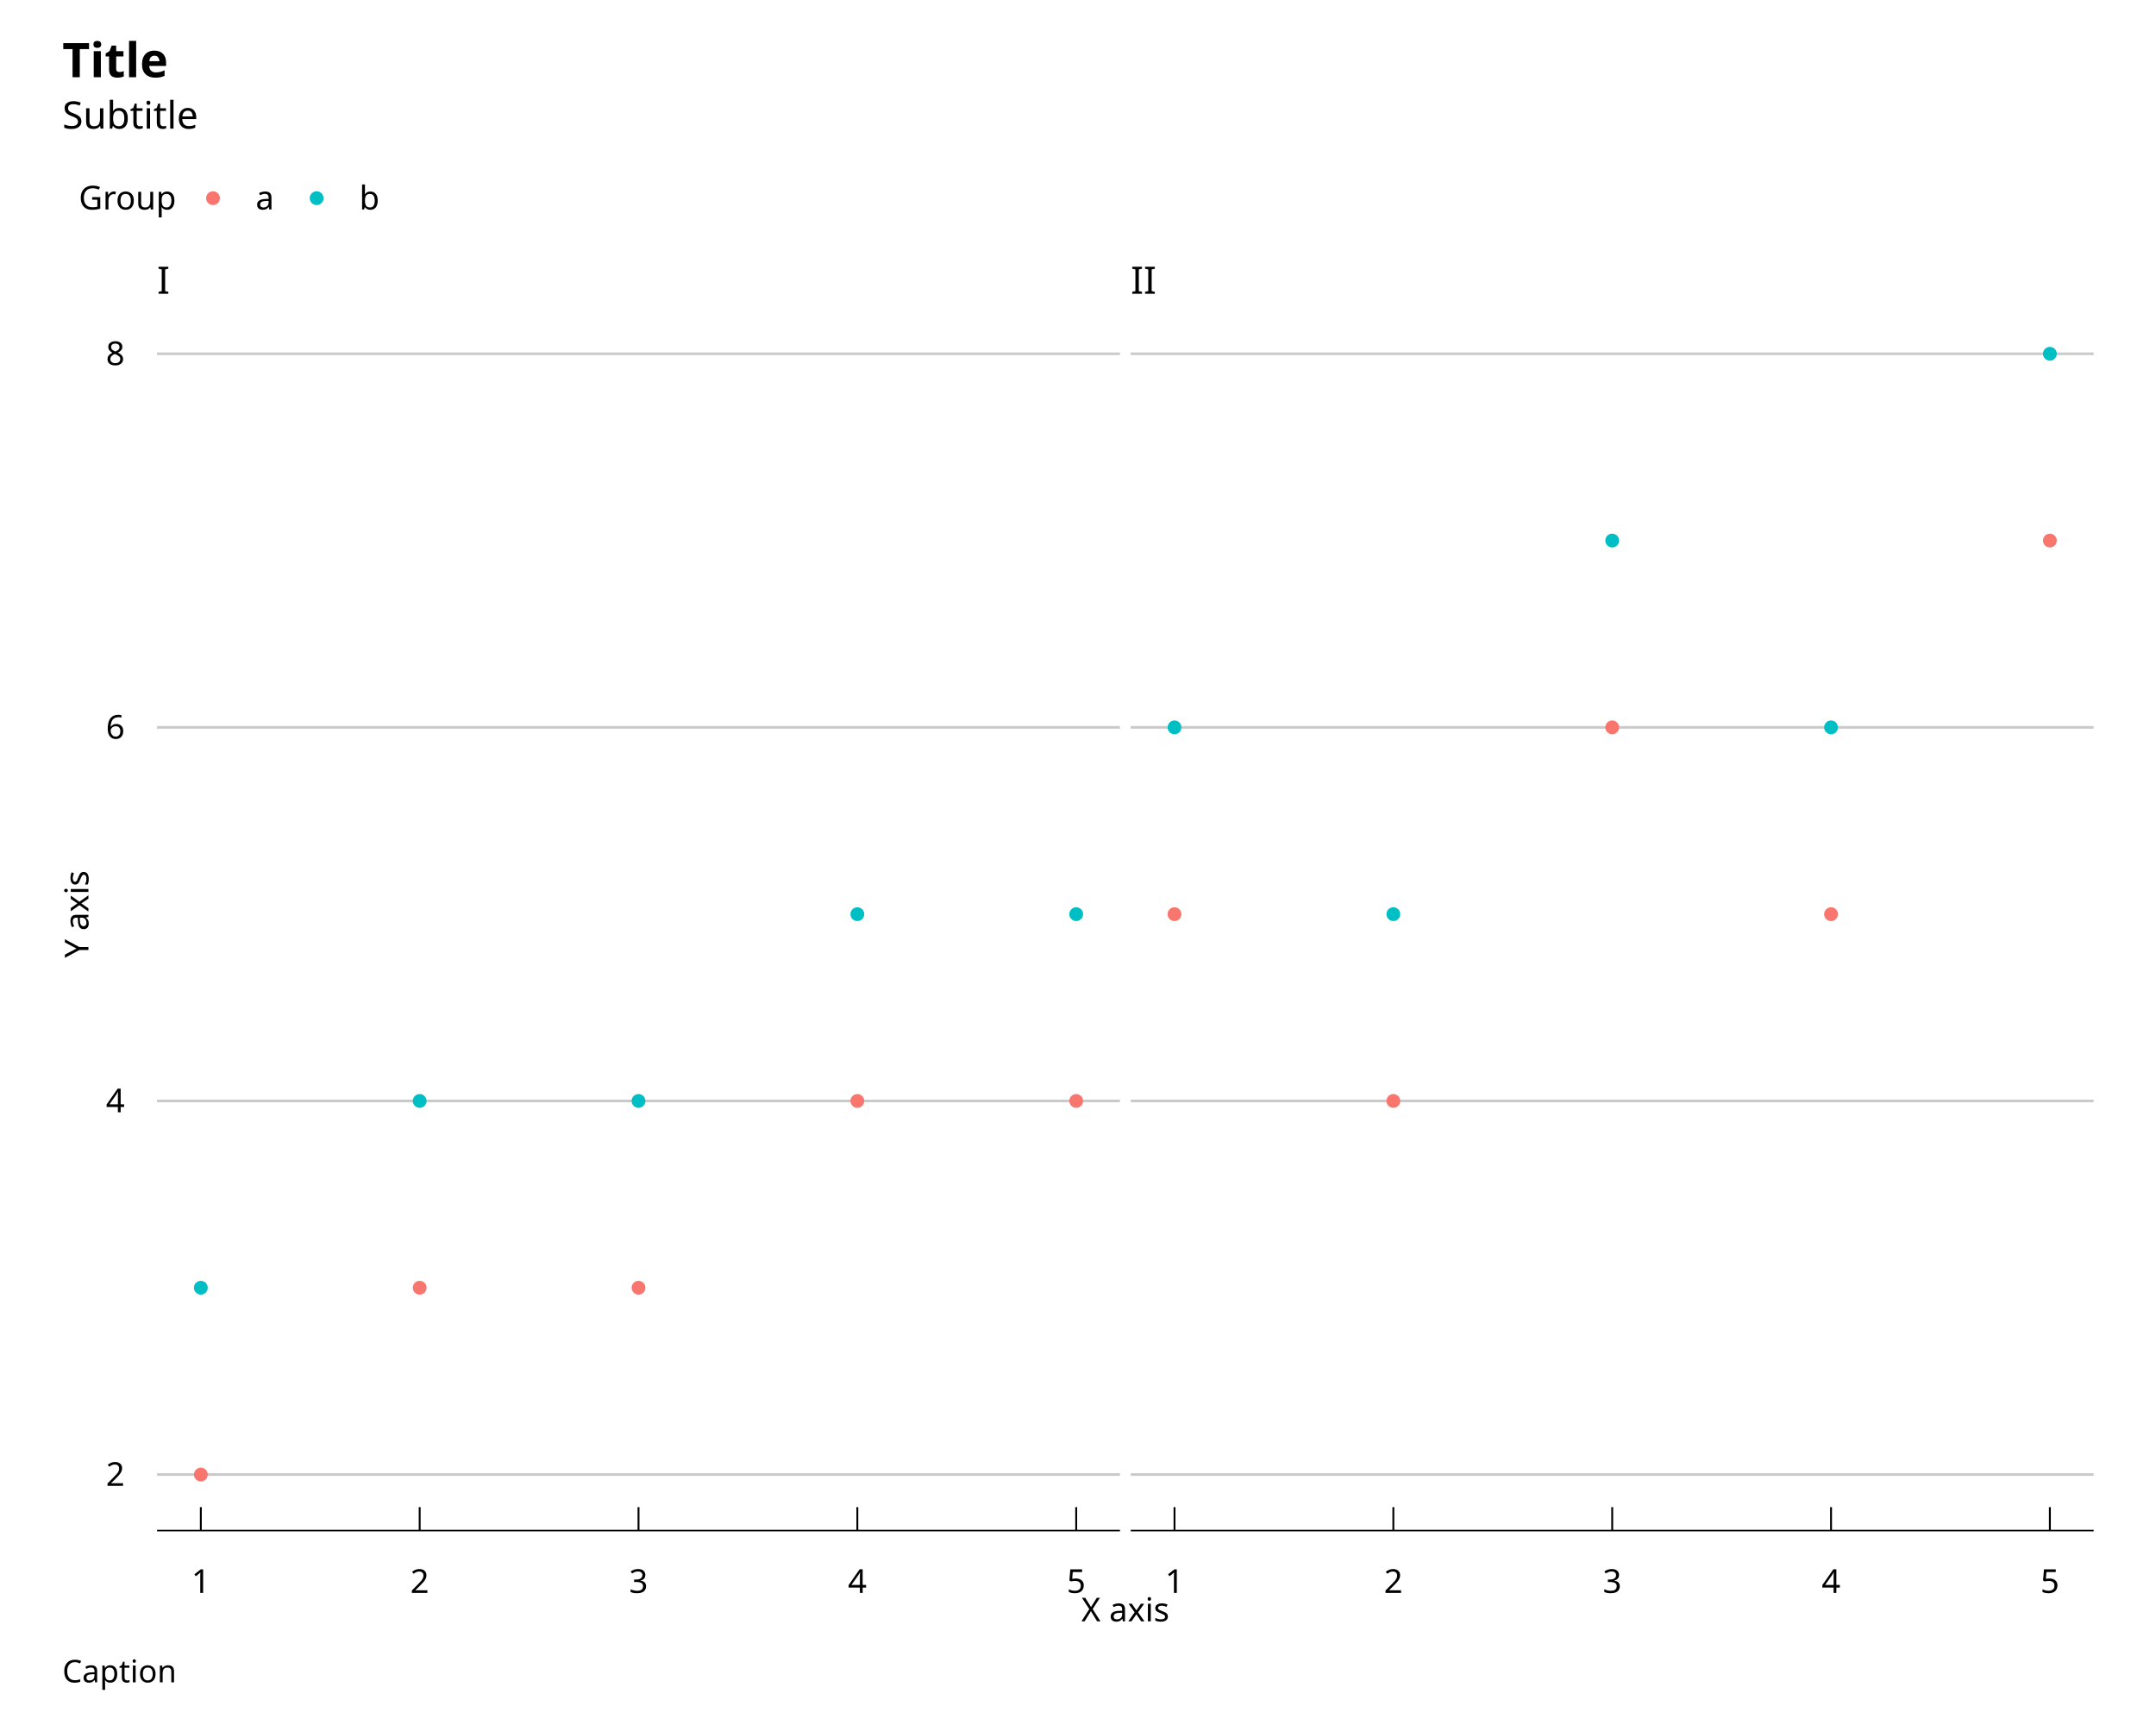
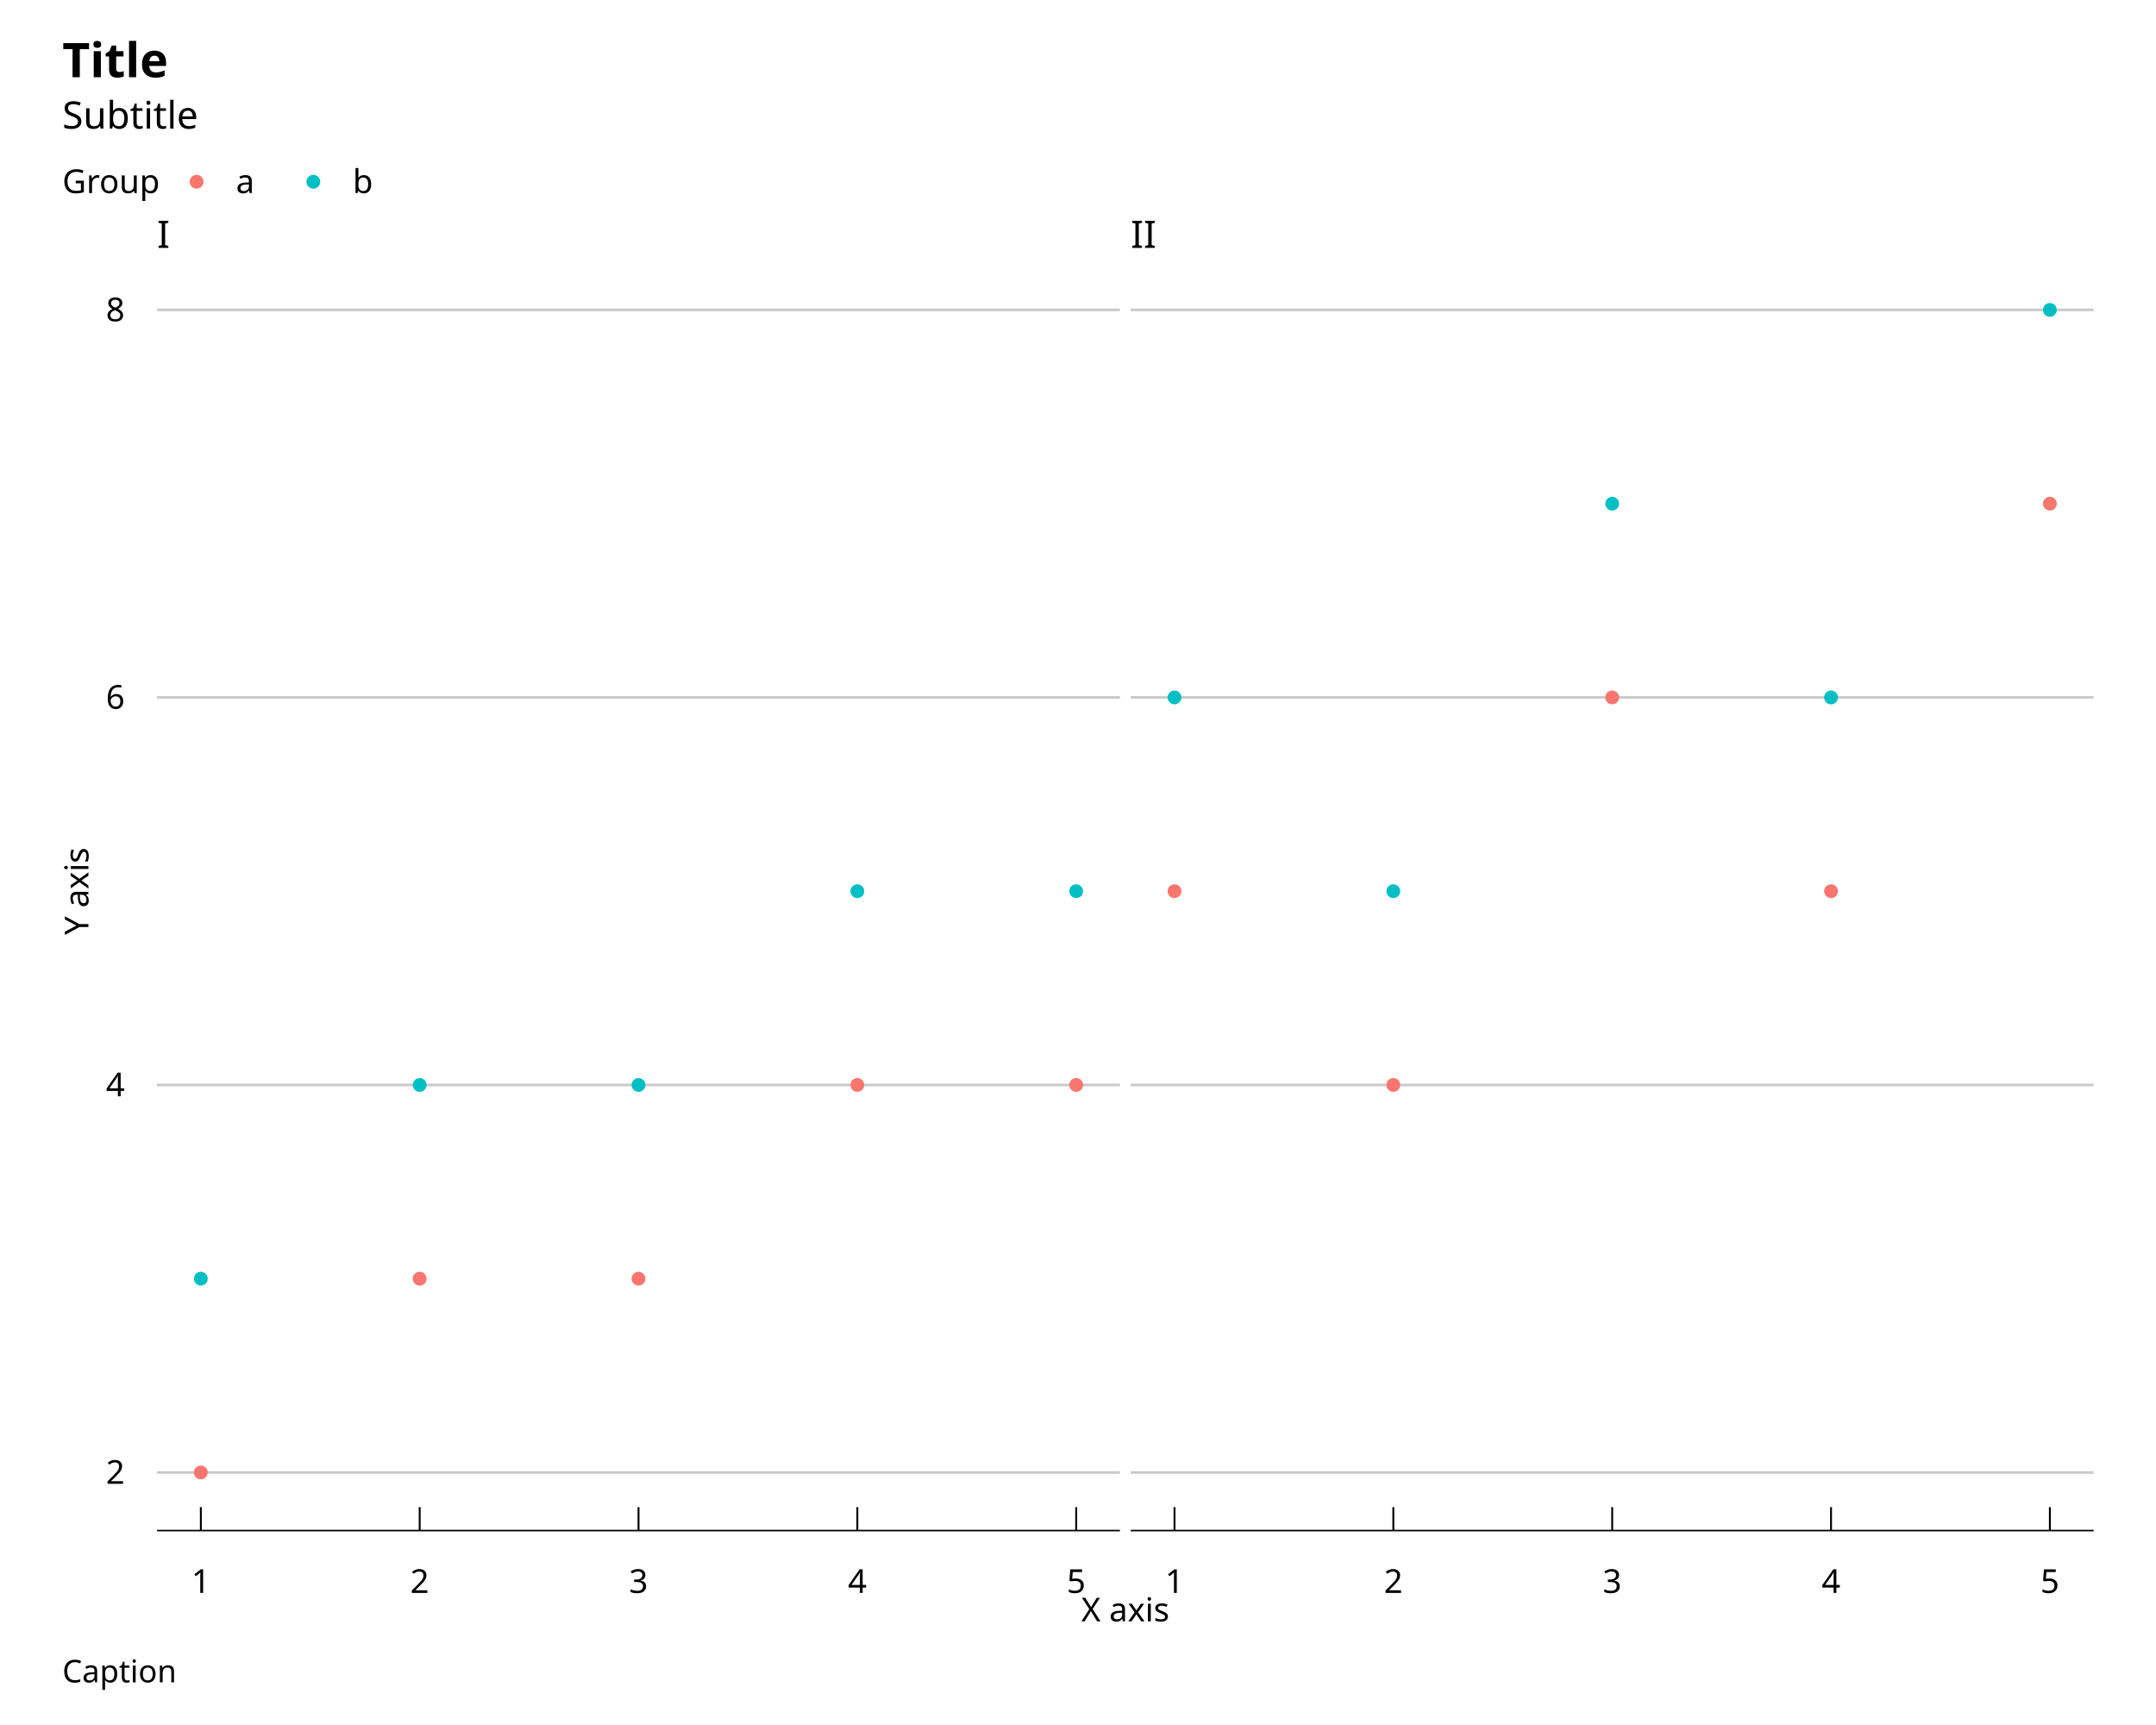
<svg xmlns="http://www.w3.org/2000/svg" class="svglite" data-engine-version="2.0" width="720.00pt" height="576.00pt" viewBox="0 0 720.00 576.00">
  <defs>
    <style type="text/css">
    .svglite line, .svglite polyline, .svglite polygon, .svglite path, .svglite rect, .svglite circle {
      fill: none;
      stroke: #000000;
      stroke-linecap: round;
      stroke-linejoin: round;
      stroke-miterlimit: 10.00;
    }
  </style>
  </defs>
  <rect width="100%" height="100%" style="stroke: none; fill: #FFFFFF;" />
  <defs>
    <clipPath id="cpMC4wMHw3MjAuMDB8MC4wMHw1NzYuMDA=">
      <rect x="0.00" y="0.00" width="720.00" height="576.00" />
    </clipPath>
  </defs>
  <g clip-path="url(#cpMC4wMHw3MjAuMDB8MC4wMHw1NzYuMDA=)">
    <rect x="0.00" y="0.00" width="720.00" height="576.00" style="stroke-width: 1.07; stroke: none; fill: #FFFFFF;" />
  </g>
  <defs>
-     <clipPath id="cpNTIuNDV8Mzc0LjAxfDk5LjQyfDUxMS4wOA==">
-       <rect x="52.45" y="99.42" width="321.56" height="411.66" />
+     <clipPath id="cpNTIuNDV8Mzc0LjAxfDg0LjA4fDUxMS4wOA==">
+       <rect x="52.45" y="84.08" width="321.56" height="427.00" />
    </clipPath>
  </defs>
-   <g clip-path="url(#cpNTIuNDV8Mzc0LjAxfDk5LjQyfDUxMS4wOA==)">
-     <rect x="52.45" y="99.42" width="321.56" height="411.66" style="stroke-width: 1.07; stroke: none; fill: #FFFFFF;" />
-     <polyline points="52.45,492.37 374.01,492.37 " style="stroke-width: 0.88; stroke: #C9C9C9; stroke-linecap: butt;" />
-     <polyline points="52.45,367.62 374.01,367.62 " style="stroke-width: 0.88; stroke: #C9C9C9; stroke-linecap: butt;" />
-     <polyline points="52.45,242.88 374.01,242.88 " style="stroke-width: 0.88; stroke: #C9C9C9; stroke-linecap: butt;" />
-     <polyline points="52.45,118.13 374.01,118.13 " style="stroke-width: 0.88; stroke: #C9C9C9; stroke-linecap: butt;" />
-     <circle cx="67.07" cy="492.37" r="1.95" style="stroke-width: 0.71; stroke: #F8766D; fill: #F8766D;" />
-     <circle cx="213.23" cy="429.99" r="1.95" style="stroke-width: 0.71; stroke: #F8766D; fill: #F8766D;" />
-     <circle cx="359.40" cy="367.62" r="1.95" style="stroke-width: 0.71; stroke: #F8766D; fill: #F8766D;" />
-     <circle cx="140.15" cy="429.99" r="1.95" style="stroke-width: 0.71; stroke: #F8766D; fill: #F8766D;" />
-     <circle cx="286.31" cy="367.62" r="1.95" style="stroke-width: 0.71; stroke: #F8766D; fill: #F8766D;" />
-     <circle cx="67.07" cy="429.99" r="1.95" style="stroke-width: 0.71; stroke: #00BFC4; fill: #00BFC4;" />
-     <circle cx="213.23" cy="367.62" r="1.95" style="stroke-width: 0.71; stroke: #00BFC4; fill: #00BFC4;" />
-     <circle cx="359.40" cy="305.25" r="1.95" style="stroke-width: 0.71; stroke: #00BFC4; fill: #00BFC4;" />
-     <circle cx="140.15" cy="367.62" r="1.95" style="stroke-width: 0.71; stroke: #00BFC4; fill: #00BFC4;" />
-     <circle cx="286.31" cy="305.25" r="1.95" style="stroke-width: 0.71; stroke: #00BFC4; fill: #00BFC4;" />
+   <g clip-path="url(#cpNTIuNDV8Mzc0LjAxfDg0LjA4fDUxMS4wOA==)">
+     <rect x="52.45" y="84.08" width="321.56" height="427.00" style="stroke-width: 1.07; stroke: none; fill: #FFFFFF;" />
+     <polyline points="52.45,491.67 374.01,491.67 " style="stroke-width: 0.88; stroke: #C9C9C9; stroke-linecap: butt;" />
+     <polyline points="52.45,362.28 374.01,362.28 " style="stroke-width: 0.88; stroke: #C9C9C9; stroke-linecap: butt;" />
+     <polyline points="52.45,232.88 374.01,232.88 " style="stroke-width: 0.88; stroke: #C9C9C9; stroke-linecap: butt;" />
+     <polyline points="52.45,103.48 374.01,103.48 " style="stroke-width: 0.88; stroke: #C9C9C9; stroke-linecap: butt;" />
+     <circle cx="67.07" cy="491.67" r="1.95" style="stroke-width: 0.71; stroke: #F8766D; fill: #F8766D;" />
+     <circle cx="213.23" cy="426.97" r="1.95" style="stroke-width: 0.71; stroke: #F8766D; fill: #F8766D;" />
+     <circle cx="359.40" cy="362.28" r="1.95" style="stroke-width: 0.71; stroke: #F8766D; fill: #F8766D;" />
+     <circle cx="140.15" cy="426.97" r="1.95" style="stroke-width: 0.71; stroke: #F8766D; fill: #F8766D;" />
+     <circle cx="286.31" cy="362.28" r="1.95" style="stroke-width: 0.71; stroke: #F8766D; fill: #F8766D;" />
+     <circle cx="67.07" cy="426.97" r="1.95" style="stroke-width: 0.71; stroke: #00BFC4; fill: #00BFC4;" />
+     <circle cx="213.23" cy="362.28" r="1.95" style="stroke-width: 0.71; stroke: #00BFC4; fill: #00BFC4;" />
+     <circle cx="359.40" cy="297.58" r="1.95" style="stroke-width: 0.71; stroke: #00BFC4; fill: #00BFC4;" />
+     <circle cx="140.15" cy="362.28" r="1.95" style="stroke-width: 0.71; stroke: #00BFC4; fill: #00BFC4;" />
+     <circle cx="286.31" cy="297.58" r="1.95" style="stroke-width: 0.71; stroke: #00BFC4; fill: #00BFC4;" />
  </g>
  <g clip-path="url(#cpMC4wMHw3MjAuMDB8MC4wMHw1NzYuMDA=)">
</g>
  <defs>
-     <clipPath id="cpMzc3LjYxfDY5OS4xOHw5OS40Mnw1MTEuMDg=">
-       <rect x="377.61" y="99.42" width="321.56" height="411.66" />
+     <clipPath id="cpMzc3LjYxfDY5OS4xOHw4NC4wOHw1MTEuMDg=">
+       <rect x="377.61" y="84.08" width="321.56" height="427.00" />
    </clipPath>
  </defs>
-   <g clip-path="url(#cpMzc3LjYxfDY5OS4xOHw5OS40Mnw1MTEuMDg=)">
-     <rect x="377.61" y="99.42" width="321.56" height="411.66" style="stroke-width: 1.07; stroke: none; fill: #FFFFFF;" />
-     <polyline points="377.61,492.37 699.18,492.37 " style="stroke-width: 0.88; stroke: #C9C9C9; stroke-linecap: butt;" />
-     <polyline points="377.61,367.62 699.18,367.62 " style="stroke-width: 0.88; stroke: #C9C9C9; stroke-linecap: butt;" />
-     <polyline points="377.61,242.88 699.18,242.88 " style="stroke-width: 0.88; stroke: #C9C9C9; stroke-linecap: butt;" />
-     <polyline points="377.61,118.13 699.18,118.13 " style="stroke-width: 0.88; stroke: #C9C9C9; stroke-linecap: butt;" />
-     <circle cx="465.31" cy="367.62" r="1.95" style="stroke-width: 0.71; stroke: #F8766D; fill: #F8766D;" />
-     <circle cx="611.48" cy="305.25" r="1.95" style="stroke-width: 0.71; stroke: #F8766D; fill: #F8766D;" />
-     <circle cx="392.23" cy="305.25" r="1.95" style="stroke-width: 0.71; stroke: #F8766D; fill: #F8766D;" />
-     <circle cx="538.40" cy="242.88" r="1.95" style="stroke-width: 0.71; stroke: #F8766D; fill: #F8766D;" />
-     <circle cx="684.56" cy="180.50" r="1.95" style="stroke-width: 0.71; stroke: #F8766D; fill: #F8766D;" />
-     <circle cx="465.31" cy="305.25" r="1.95" style="stroke-width: 0.71; stroke: #00BFC4; fill: #00BFC4;" />
-     <circle cx="611.48" cy="242.88" r="1.95" style="stroke-width: 0.71; stroke: #00BFC4; fill: #00BFC4;" />
-     <circle cx="392.23" cy="242.88" r="1.95" style="stroke-width: 0.71; stroke: #00BFC4; fill: #00BFC4;" />
-     <circle cx="538.40" cy="180.50" r="1.95" style="stroke-width: 0.71; stroke: #00BFC4; fill: #00BFC4;" />
-     <circle cx="684.56" cy="118.13" r="1.95" style="stroke-width: 0.71; stroke: #00BFC4; fill: #00BFC4;" />
+   <g clip-path="url(#cpMzc3LjYxfDY5OS4xOHw4NC4wOHw1MTEuMDg=)">
+     <rect x="377.61" y="84.08" width="321.56" height="427.00" style="stroke-width: 1.07; stroke: none; fill: #FFFFFF;" />
+     <polyline points="377.61,491.67 699.18,491.67 " style="stroke-width: 0.88; stroke: #C9C9C9; stroke-linecap: butt;" />
+     <polyline points="377.61,362.28 699.18,362.28 " style="stroke-width: 0.88; stroke: #C9C9C9; stroke-linecap: butt;" />
+     <polyline points="377.61,232.88 699.18,232.88 " style="stroke-width: 0.88; stroke: #C9C9C9; stroke-linecap: butt;" />
+     <polyline points="377.61,103.48 699.18,103.48 " style="stroke-width: 0.88; stroke: #C9C9C9; stroke-linecap: butt;" />
+     <circle cx="465.31" cy="362.28" r="1.95" style="stroke-width: 0.71; stroke: #F8766D; fill: #F8766D;" />
+     <circle cx="611.48" cy="297.58" r="1.95" style="stroke-width: 0.71; stroke: #F8766D; fill: #F8766D;" />
+     <circle cx="392.23" cy="297.58" r="1.95" style="stroke-width: 0.71; stroke: #F8766D; fill: #F8766D;" />
+     <circle cx="538.40" cy="232.88" r="1.95" style="stroke-width: 0.71; stroke: #F8766D; fill: #F8766D;" />
+     <circle cx="684.56" cy="168.18" r="1.95" style="stroke-width: 0.71; stroke: #F8766D; fill: #F8766D;" />
+     <circle cx="465.31" cy="297.58" r="1.95" style="stroke-width: 0.71; stroke: #00BFC4; fill: #00BFC4;" />
+     <circle cx="611.48" cy="232.88" r="1.95" style="stroke-width: 0.71; stroke: #00BFC4; fill: #00BFC4;" />
+     <circle cx="392.23" cy="232.88" r="1.95" style="stroke-width: 0.71; stroke: #00BFC4; fill: #00BFC4;" />
+     <circle cx="538.40" cy="168.18" r="1.95" style="stroke-width: 0.71; stroke: #00BFC4; fill: #00BFC4;" />
+     <circle cx="684.56" cy="103.48" r="1.95" style="stroke-width: 0.71; stroke: #00BFC4; fill: #00BFC4;" />
  </g>
  <g clip-path="url(#cpMC4wMHw3MjAuMDB8MC4wMHw1NzYuMDA=)">
</g>
  <defs>
-     <clipPath id="cpNTIuNDV8Mzc0LjAxfDg4LjA5fDk5LjQy">
-       <rect x="52.45" y="88.09" width="321.56" height="11.33" />
+     <clipPath id="cpNTIuNDV8Mzc0LjAxfDcyLjc0fDg0LjA4">
+       <rect x="52.45" y="72.74" width="321.56" height="11.33" />
    </clipPath>
  </defs>
-   <g clip-path="url(#cpNTIuNDV8Mzc0LjAxfDg4LjA5fDk5LjQy)">
-     <rect x="52.45" y="88.09" width="321.56" height="11.33" style="stroke-width: 1.07; stroke: none; fill: #FFFFFF;" />
-     <text x="52.45" y="98.10" style="font-size: 12.65px; font-family: sans;" textLength="3.51px" lengthAdjust="spacingAndGlyphs">I</text>
+   <g clip-path="url(#cpNTIuNDV8Mzc0LjAxfDcyLjc0fDg0LjA4)">
+     <rect x="52.45" y="72.74" width="321.56" height="11.33" style="stroke-width: 1.07; stroke: none; fill: #FFFFFF;" />
+     <text x="52.45" y="82.76" style="font-size: 12.65px; font-family: sans;" textLength="3.51px" lengthAdjust="spacingAndGlyphs">I</text>
  </g>
  <g clip-path="url(#cpMC4wMHw3MjAuMDB8MC4wMHw1NzYuMDA=)">
</g>
  <defs>
-     <clipPath id="cpMzc3LjYxfDY5OS4xOHw4OC4wOXw5OS40Mg==">
-       <rect x="377.61" y="88.09" width="321.56" height="11.33" />
+     <clipPath id="cpMzc3LjYxfDY5OS4xOHw3Mi43NHw4NC4wOA==">
+       <rect x="377.61" y="72.74" width="321.56" height="11.33" />
    </clipPath>
  </defs>
-   <g clip-path="url(#cpMzc3LjYxfDY5OS4xOHw4OC4wOXw5OS40Mg==)">
-     <rect x="377.61" y="88.09" width="321.56" height="11.33" style="stroke-width: 1.07; stroke: none; fill: #FFFFFF;" />
-     <text x="377.61" y="98.10" style="font-size: 12.65px; font-family: sans;" textLength="7.03px" lengthAdjust="spacingAndGlyphs">II</text>
+   <g clip-path="url(#cpMzc3LjYxfDY5OS4xOHw3Mi43NHw4NC4wOA==)">
+     <rect x="377.61" y="72.74" width="321.56" height="11.33" style="stroke-width: 1.07; stroke: none; fill: #FFFFFF;" />
+     <text x="377.61" y="82.76" style="font-size: 12.65px; font-family: sans;" textLength="7.03px" lengthAdjust="spacingAndGlyphs">II</text>
  </g>
  <g clip-path="url(#cpMC4wMHw3MjAuMDB8MC4wMHw1NzYuMDA=)">
    <polyline points="52.45,511.08 374.01,511.08 " style="stroke-width: 0.51; stroke-linecap: butt;" />
    <polyline points="67.07,503.25 67.07,511.08 " style="stroke-width: 0.63; stroke-linecap: butt;" />
    <polyline points="140.15,503.25 140.15,511.08 " style="stroke-width: 0.63; stroke-linecap: butt;" />
    <polyline points="213.23,503.25 213.23,511.08 " style="stroke-width: 0.63; stroke-linecap: butt;" />
    <polyline points="286.31,503.25 286.31,511.08 " style="stroke-width: 0.63; stroke-linecap: butt;" />
    <polyline points="359.40,503.25 359.40,511.08 " style="stroke-width: 0.63; stroke-linecap: butt;" />
    <text x="67.07" y="531.89" text-anchor="middle" style="font-size: 11.00px; font-family: sans;" textLength="6.12px" lengthAdjust="spacingAndGlyphs">1</text>
    <text x="140.15" y="531.89" text-anchor="middle" style="font-size: 11.00px; font-family: sans;" textLength="6.12px" lengthAdjust="spacingAndGlyphs">2</text>
    <text x="213.23" y="531.89" text-anchor="middle" style="font-size: 11.00px; font-family: sans;" textLength="6.12px" lengthAdjust="spacingAndGlyphs">3</text>
    <text x="286.31" y="531.89" text-anchor="middle" style="font-size: 11.00px; font-family: sans;" textLength="6.12px" lengthAdjust="spacingAndGlyphs">4</text>
    <text x="359.40" y="531.89" text-anchor="middle" style="font-size: 11.00px; font-family: sans;" textLength="6.12px" lengthAdjust="spacingAndGlyphs">5</text>
    <polyline points="377.61,511.08 699.18,511.08 " style="stroke-width: 0.51; stroke-linecap: butt;" />
    <polyline points="392.23,503.25 392.23,511.08 " style="stroke-width: 0.63; stroke-linecap: butt;" />
    <polyline points="465.31,503.25 465.31,511.08 " style="stroke-width: 0.63; stroke-linecap: butt;" />
    <polyline points="538.40,503.25 538.40,511.08 " style="stroke-width: 0.63; stroke-linecap: butt;" />
    <polyline points="611.48,503.25 611.48,511.08 " style="stroke-width: 0.63; stroke-linecap: butt;" />
    <polyline points="684.56,503.25 684.56,511.08 " style="stroke-width: 0.63; stroke-linecap: butt;" />
    <text x="392.23" y="531.89" text-anchor="middle" style="font-size: 11.00px; font-family: sans;" textLength="6.12px" lengthAdjust="spacingAndGlyphs">1</text>
    <text x="465.31" y="531.89" text-anchor="middle" style="font-size: 11.00px; font-family: sans;" textLength="6.12px" lengthAdjust="spacingAndGlyphs">2</text>
    <text x="538.40" y="531.89" text-anchor="middle" style="font-size: 11.00px; font-family: sans;" textLength="6.12px" lengthAdjust="spacingAndGlyphs">3</text>
    <text x="611.48" y="531.89" text-anchor="middle" style="font-size: 11.00px; font-family: sans;" textLength="6.12px" lengthAdjust="spacingAndGlyphs">4</text>
    <text x="684.56" y="531.89" text-anchor="middle" style="font-size: 11.00px; font-family: sans;" textLength="6.12px" lengthAdjust="spacingAndGlyphs">5</text>
-     <text x="35.37" y="496.15" style="font-size: 11.00px; font-family: sans;" textLength="6.12px" lengthAdjust="spacingAndGlyphs">2</text>
-     <text x="35.37" y="371.41" style="font-size: 11.00px; font-family: sans;" textLength="6.12px" lengthAdjust="spacingAndGlyphs">4</text>
-     <text x="35.37" y="246.66" style="font-size: 11.00px; font-family: sans;" textLength="6.12px" lengthAdjust="spacingAndGlyphs">6</text>
-     <text x="35.37" y="121.91" style="font-size: 11.00px; font-family: sans;" textLength="6.12px" lengthAdjust="spacingAndGlyphs">8</text>
+     <text x="35.37" y="495.46" style="font-size: 11.00px; font-family: sans;" textLength="6.12px" lengthAdjust="spacingAndGlyphs">2</text>
+     <text x="35.37" y="366.06" style="font-size: 11.00px; font-family: sans;" textLength="6.12px" lengthAdjust="spacingAndGlyphs">4</text>
+     <text x="35.37" y="236.66" style="font-size: 11.00px; font-family: sans;" textLength="6.12px" lengthAdjust="spacingAndGlyphs">6</text>
+     <text x="35.37" y="107.27" style="font-size: 11.00px; font-family: sans;" textLength="6.12px" lengthAdjust="spacingAndGlyphs">8</text>
    <text x="375.81" y="541.39" text-anchor="middle" style="font-size: 11.00px; font-family: sans;" textLength="29.96px" lengthAdjust="spacingAndGlyphs">X axis</text>
-     <text transform="translate(29.53,305.25) rotate(-90)" text-anchor="middle" style="font-size: 11.00px; font-family: sans;" textLength="29.96px" lengthAdjust="spacingAndGlyphs">Y axis</text>
-     <rect x="20.82" y="55.21" width="110.76" height="21.92" style="stroke-width: 1.07; stroke: none; fill: #FFFFFF;" />
-     <text x="26.30" y="69.95" style="font-size: 11.00px; font-family: sans;" textLength="30.58px" lengthAdjust="spacingAndGlyphs">Group</text>
-     <rect x="62.36" y="60.69" width="17.53" height="10.96" style="stroke-width: 1.07; stroke: none; fill: #FFFFFF;" />
-     <circle cx="71.13" cy="66.17" r="1.95" style="stroke-width: 0.71; stroke: #F8766D; fill: #F8766D;" />
-     <rect x="96.97" y="60.69" width="17.53" height="10.96" style="stroke-width: 1.07; stroke: none; fill: #FFFFFF;" />
-     <circle cx="105.74" cy="66.17" r="1.95" style="stroke-width: 0.71; stroke: #00BFC4; fill: #00BFC4;" />
-     <text x="85.37" y="69.95" style="font-size: 11.00px; font-family: sans;" textLength="6.12px" lengthAdjust="spacingAndGlyphs">a</text>
-     <text x="119.98" y="69.95" style="font-size: 11.00px; font-family: sans;" textLength="6.12px" lengthAdjust="spacingAndGlyphs">b</text>
+     <text transform="translate(29.53,297.58) rotate(-90)" text-anchor="middle" style="font-size: 11.00px; font-family: sans;" textLength="29.96px" lengthAdjust="spacingAndGlyphs">Y axis</text>
+     <rect x="20.82" y="55.21" width="103.09" height="10.96" style="stroke-width: 1.07; stroke: none; fill: #FFFFFF;" />
+     <text x="20.82" y="64.47" style="font-size: 11.00px; font-family: sans;" textLength="30.58px" lengthAdjust="spacingAndGlyphs">Group</text>
+     <rect x="56.88" y="55.21" width="17.53" height="10.96" style="stroke-width: 1.07; stroke: none; fill: #FFFFFF;" />
+     <circle cx="65.65" cy="60.69" r="1.95" style="stroke-width: 0.71; stroke: #F8766D; fill: #F8766D;" />
+     <rect x="95.87" y="55.21" width="17.53" height="10.96" style="stroke-width: 1.07; stroke: none; fill: #FFFFFF;" />
+     <circle cx="104.64" cy="60.69" r="1.95" style="stroke-width: 0.71; stroke: #00BFC4; fill: #00BFC4;" />
+     <text x="78.80" y="64.47" style="font-size: 11.00px; font-family: sans;" textLength="6.12px" lengthAdjust="spacingAndGlyphs">a</text>
+     <text x="117.79" y="64.47" style="font-size: 11.00px; font-family: sans;" textLength="6.12px" lengthAdjust="spacingAndGlyphs">b</text>
    <text x="20.82" y="42.94" style="font-size: 12.65px; font-family: sans;" textLength="42.19px" lengthAdjust="spacingAndGlyphs">Subtitle</text>
    <text x="20.82" y="25.78" style="font-size: 15.95px; font-weight: bold; font-family: sans;" textLength="30.13px" lengthAdjust="spacingAndGlyphs">Title</text>
    <text x="20.82" y="561.76" style="font-size: 10.45px; font-family: sans;" textLength="36.02px" lengthAdjust="spacingAndGlyphs">Caption</text>
  </g>
</svg>
